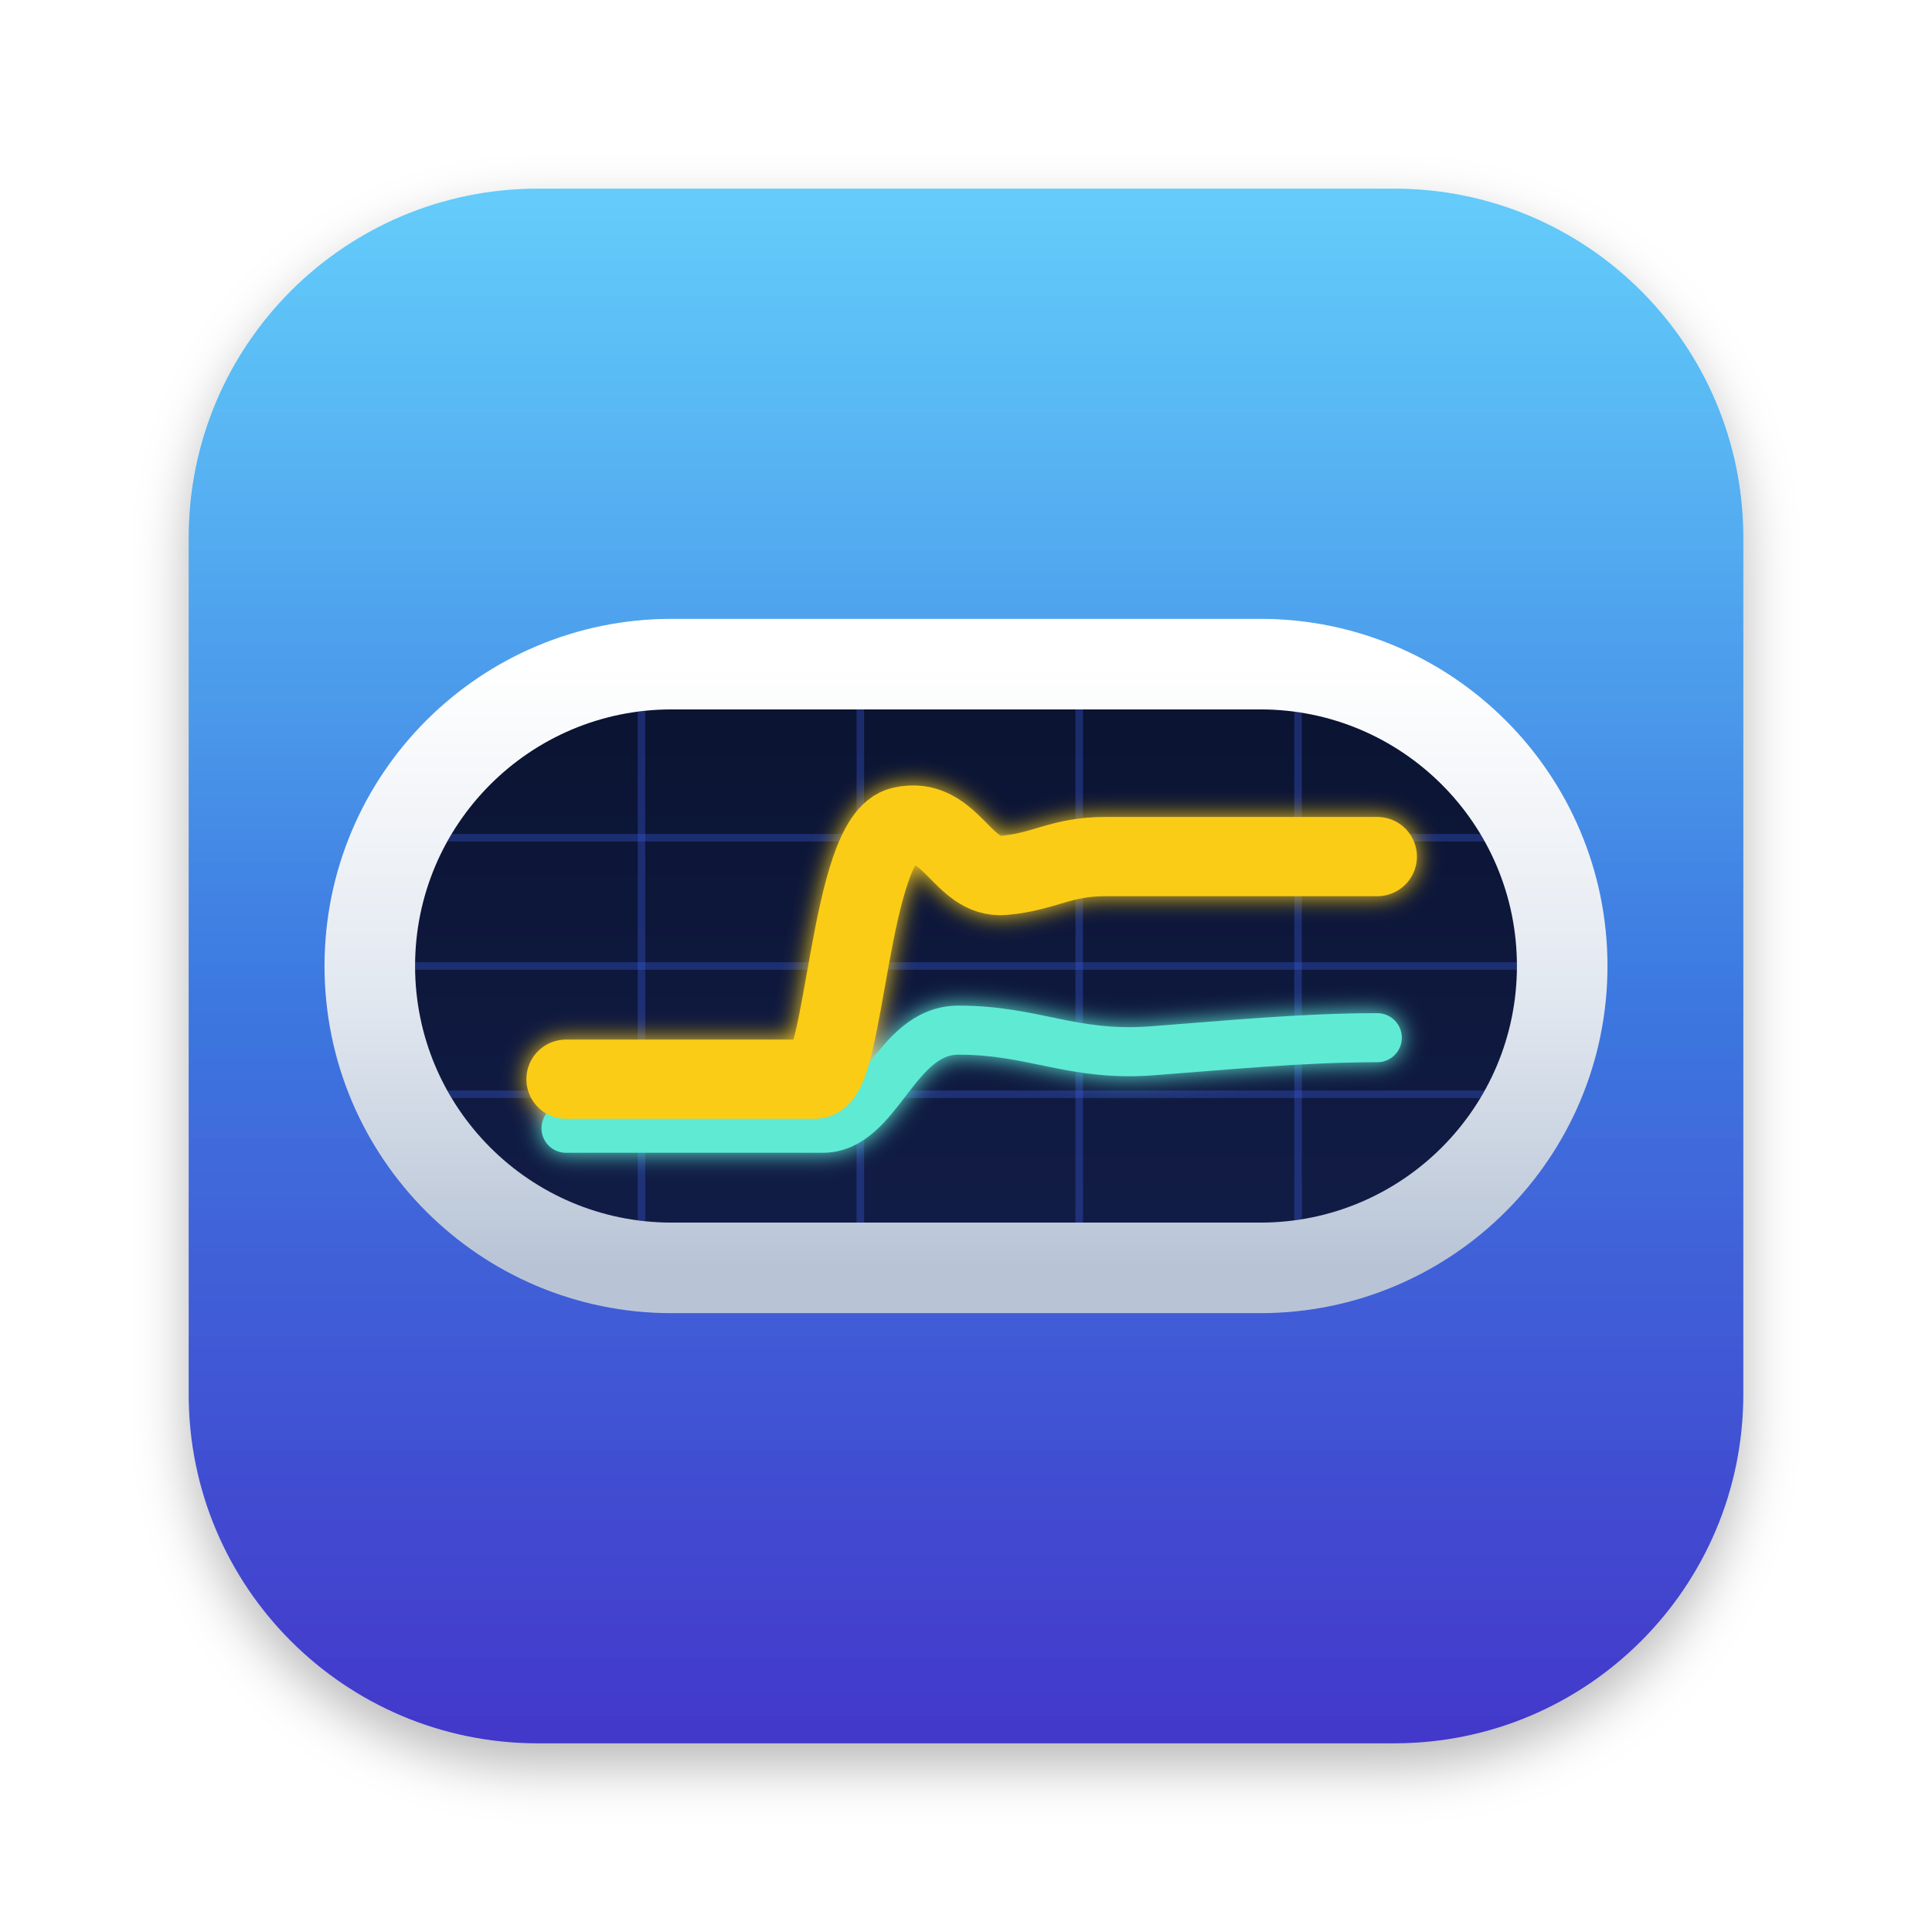
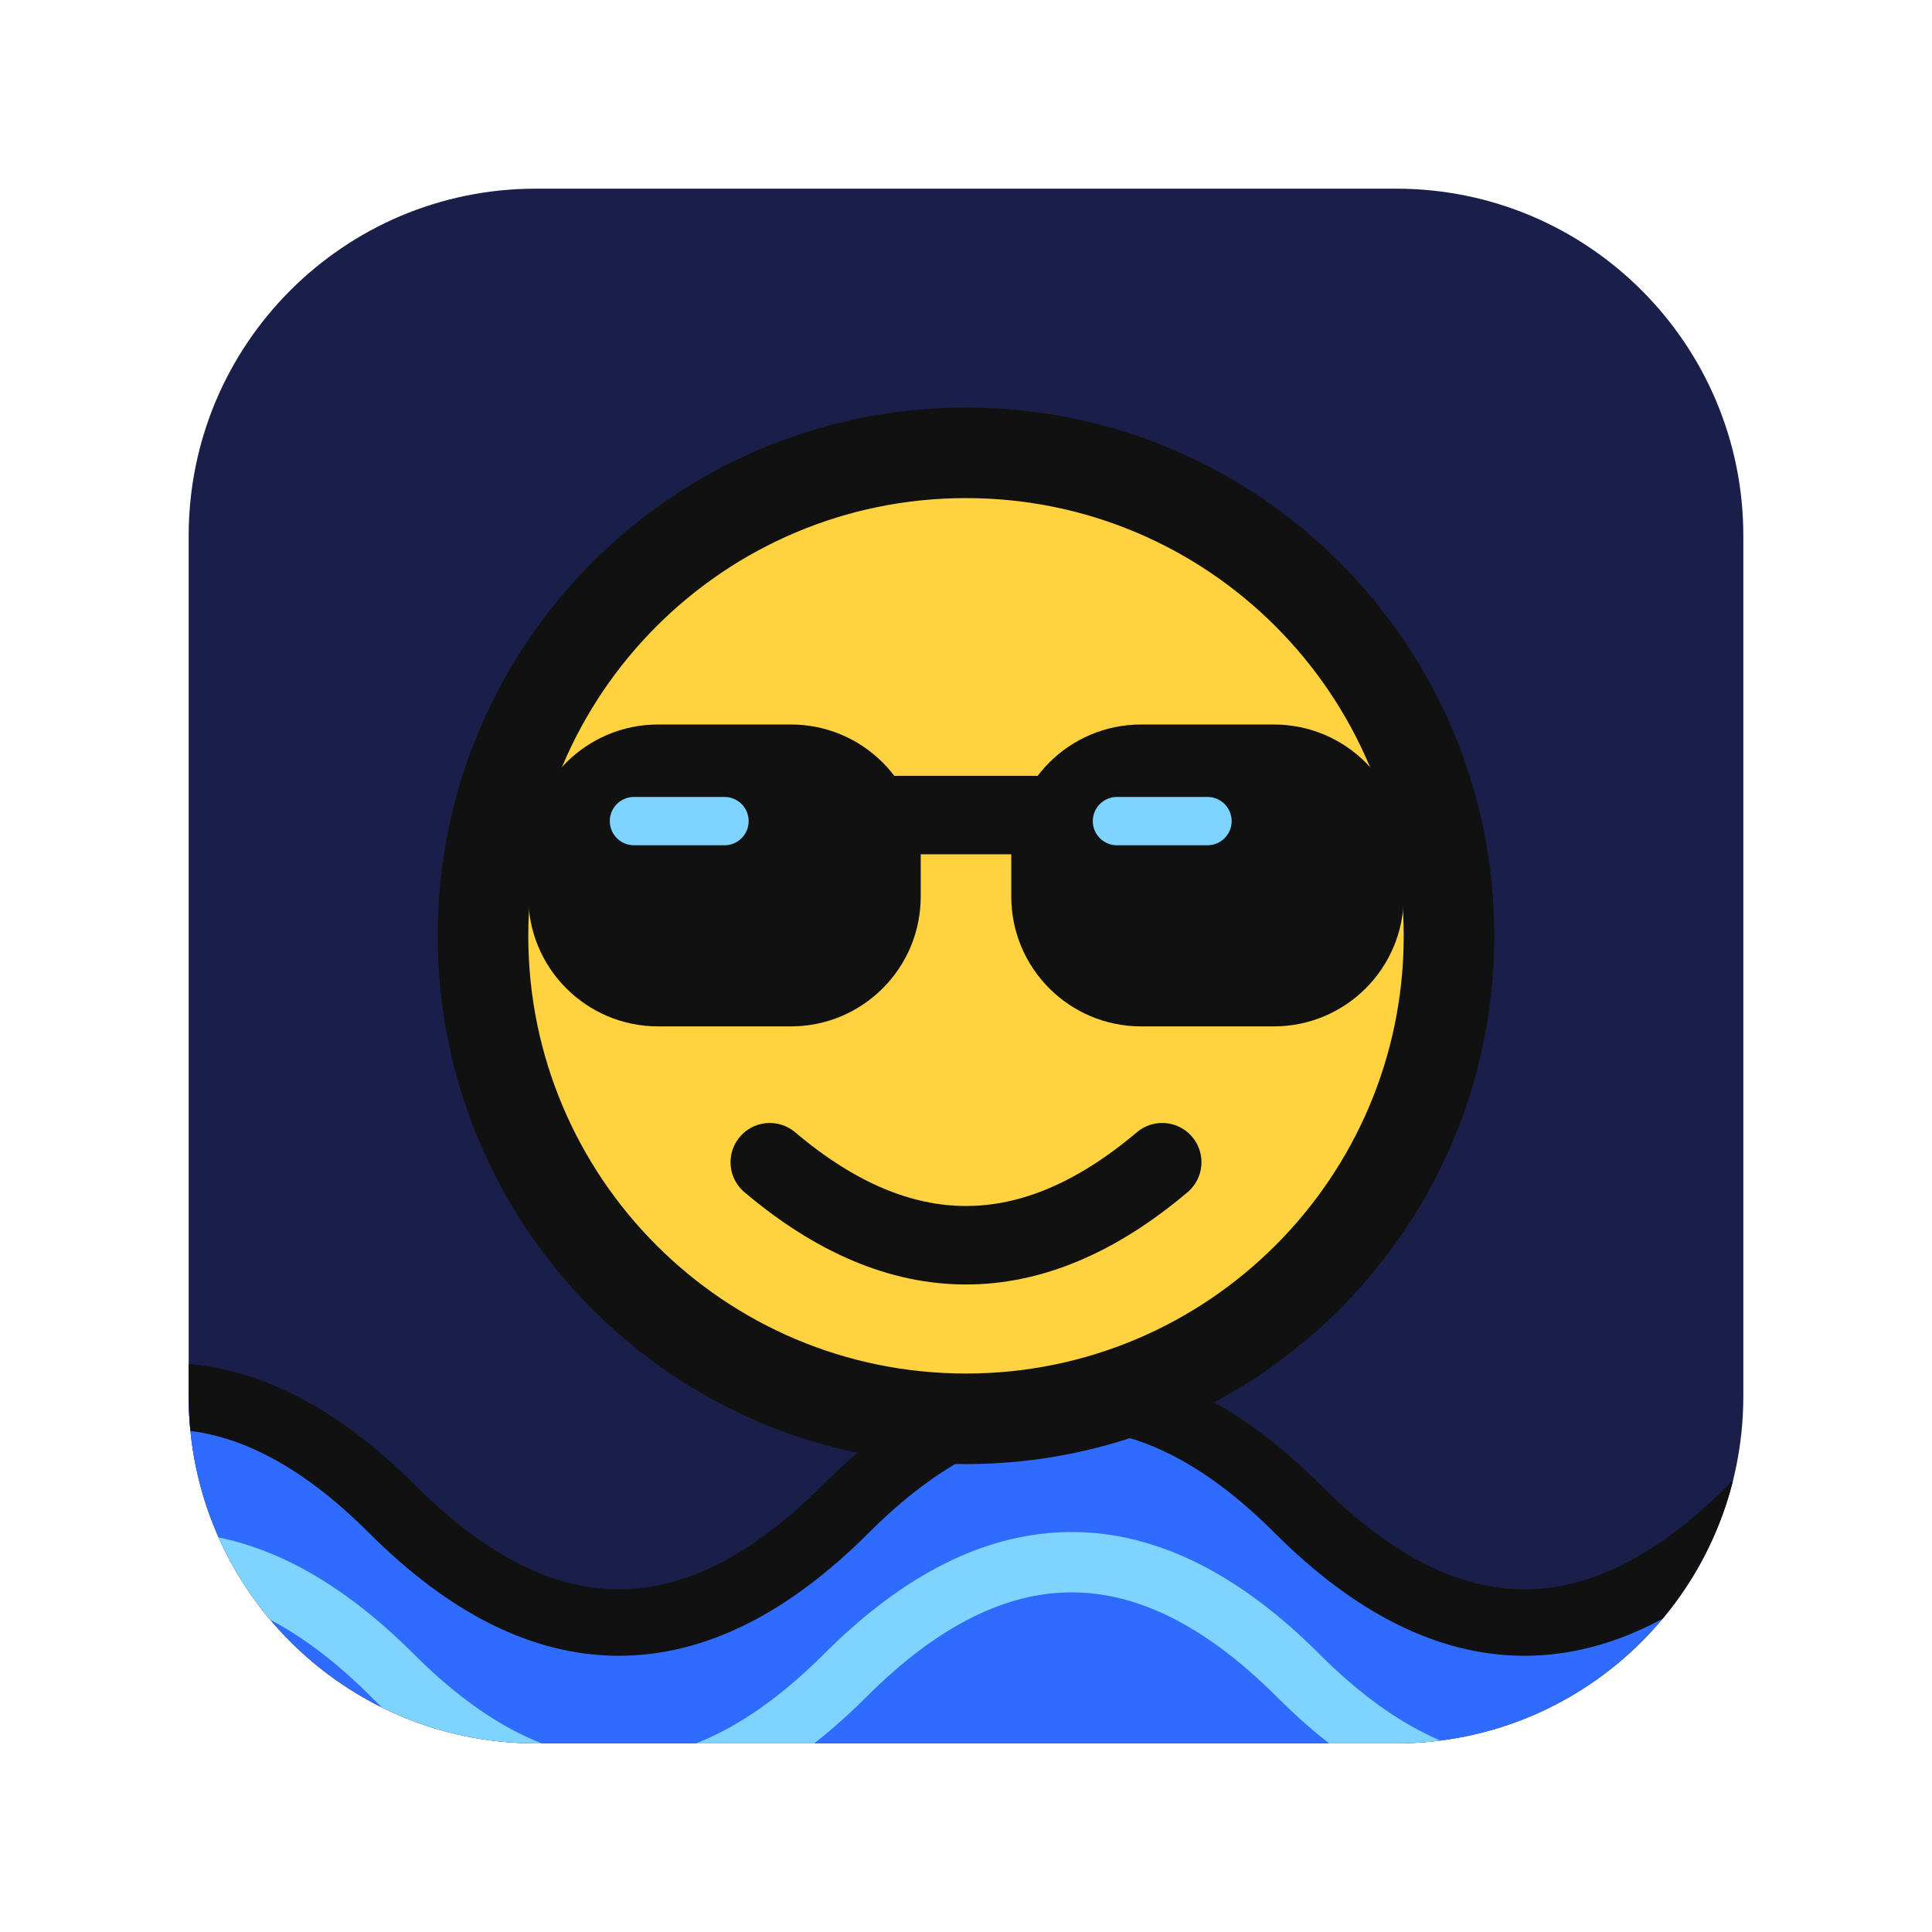
- <svg xmlns="http://www.w3.org/2000/svg" viewBox="0 0 1024 1024">
+ <svg xmlns="http://www.w3.org/2000/svg" width="1024" height="1024" viewBox="0 0 64 64">
  <defs>
-     <linearGradient id="body" x1="0" y1="0" x2="0" y2="1">
-       <stop offset="0" stop-color="#38bdf8" />
-       <stop offset="1" stop-color="#4338ca" />
-     </linearGradient>
-     <linearGradient id="gloss" x1="0" y1="0" x2="0" y2="1">
-       <stop offset="0" stop-color="#ffffff" stop-opacity="0.22" />
-       <stop offset="0.5" stop-color="#ffffff" stop-opacity="0" />
-     </linearGradient>
-     <linearGradient id="screen" x1="0" y1="0" x2="0" y2="1">
-       <stop offset="0" stop-color="#0a1330" />
-       <stop offset="1" stop-color="#121d48" />
-     </linearGradient>
-     <linearGradient id="shell" x1="0" y1="0" x2="0" y2="1">
-       <stop offset="0" stop-color="#ffffff" />
-       <stop offset="0.55" stop-color="#e2e8f0" />
-       <stop offset="1" stop-color="#b8c4d6" />
-     </linearGradient>
-     <clipPath id="display">
-       <rect x="220" y="376" width="584" height="272" rx="136" />
+     <clipPath id="tile">
+       <rect x="6.25" y="6.25" width="51.5" height="51.5" rx="11.5" />
    </clipPath>
-     <filter id="shadow" x="-10%" y="-10%" width="120%" height="130%">
-       <feDropShadow dx="0" dy="12" stdDeviation="14" flood-color="#000" flood-opacity="0.28" />
-     </filter>
-     <filter id="glow" x="-10%" y="-30%" width="120%" height="160%">
-       <feGaussianBlur stdDeviation="6" result="b" />
-       <feMerge>
-         <feMergeNode in="b" />
-         <feMergeNode in="SourceGraphic" />
-       </feMerge>
-     </filter>
  </defs>
-   <g filter="url(#shadow)">
-     <rect x="100" y="100" width="824" height="824" rx="185" fill="url(#body)" />
+   <rect x="6.25" y="6.25" width="51.5" height="51.5" rx="11.5" fill="#1a1f4a" />
+   <g clip-path="url(#tile)" stroke="#111" stroke-linejoin="round" stroke-linecap="round">
+     <path d="M-2,50 C3,45 8,45 13,50 C18,55 23,55 28,50 C33,45 38,45 43,50 C48,55 53,55 58,50 C63,45 68,45 73,50 V70 H-2 Z" fill="#2f6bff" stroke-width="2.2" />
+     <path d="M-2,55.5 C3,50.5 8,50.5 13,55.5 C18,60.5 23,60.5 28,55.5 C33,50.5 38,50.5 43,55.5 C48,60.5 53,60.5 58,55.5 C63,50.5 68,50.5 73,55.5" fill="none" stroke="#7fd4ff" stroke-width="2" />
  </g>
-   <rect x="100" y="100" width="824" height="824" rx="185" fill="url(#gloss)" />
-   <rect x="196" y="352" width="632" height="320" rx="160" fill="url(#screen)" />
-   <g clip-path="url(#display)" stroke="#3b5bdb" stroke-opacity="0.35" stroke-width="4">
-     <path d="M200 444 H824 M200 512 H824 M200 580 H824" />
-     <path d="M340 360 V664 M456 360 V664 M572 360 V664 M688 360 V664" />
+   <g stroke="#111" stroke-linejoin="round" stroke-linecap="round">
+     <circle cx="32" cy="31" r="16" fill="#ffd23f" stroke-width="3" />
+     <path d="M16.5,27 H47.5" stroke-width="2.6" />
+     <rect x="18" y="24.5" width="12" height="9" rx="3.8" fill="#111" stroke-width="1" />
+     <rect x="34" y="24.5" width="12" height="9" rx="3.8" fill="#111" stroke-width="1" />
+     <path d="M21,27.2 H24 M37,27.2 H40" stroke="#7fd4ff" stroke-width="1.6" />
+     <path d="M25.5,38.5 Q32,44 38.5,38.5" fill="none" stroke-width="2.6" />
  </g>
-   <g filter="url(#glow)" fill="none" stroke-linecap="round" stroke-linejoin="round">
-     <path d="M300 598 H436 C466 598 474 546 508 546 C548 546 568 560 610 557 C650 554 690 550 730 550" stroke="#5eead4" stroke-width="26" />
-     <path d="M300 572 H432 C448 572 450 444 478 438 C504 432 510 466 532 464 C554 462 562 454 586 454 H730" stroke="#facc15" stroke-width="42" />
-   </g>
-   <rect x="196" y="352" width="632" height="320" rx="160" fill="none" stroke="url(#shell)" stroke-width="48" />
</svg>
